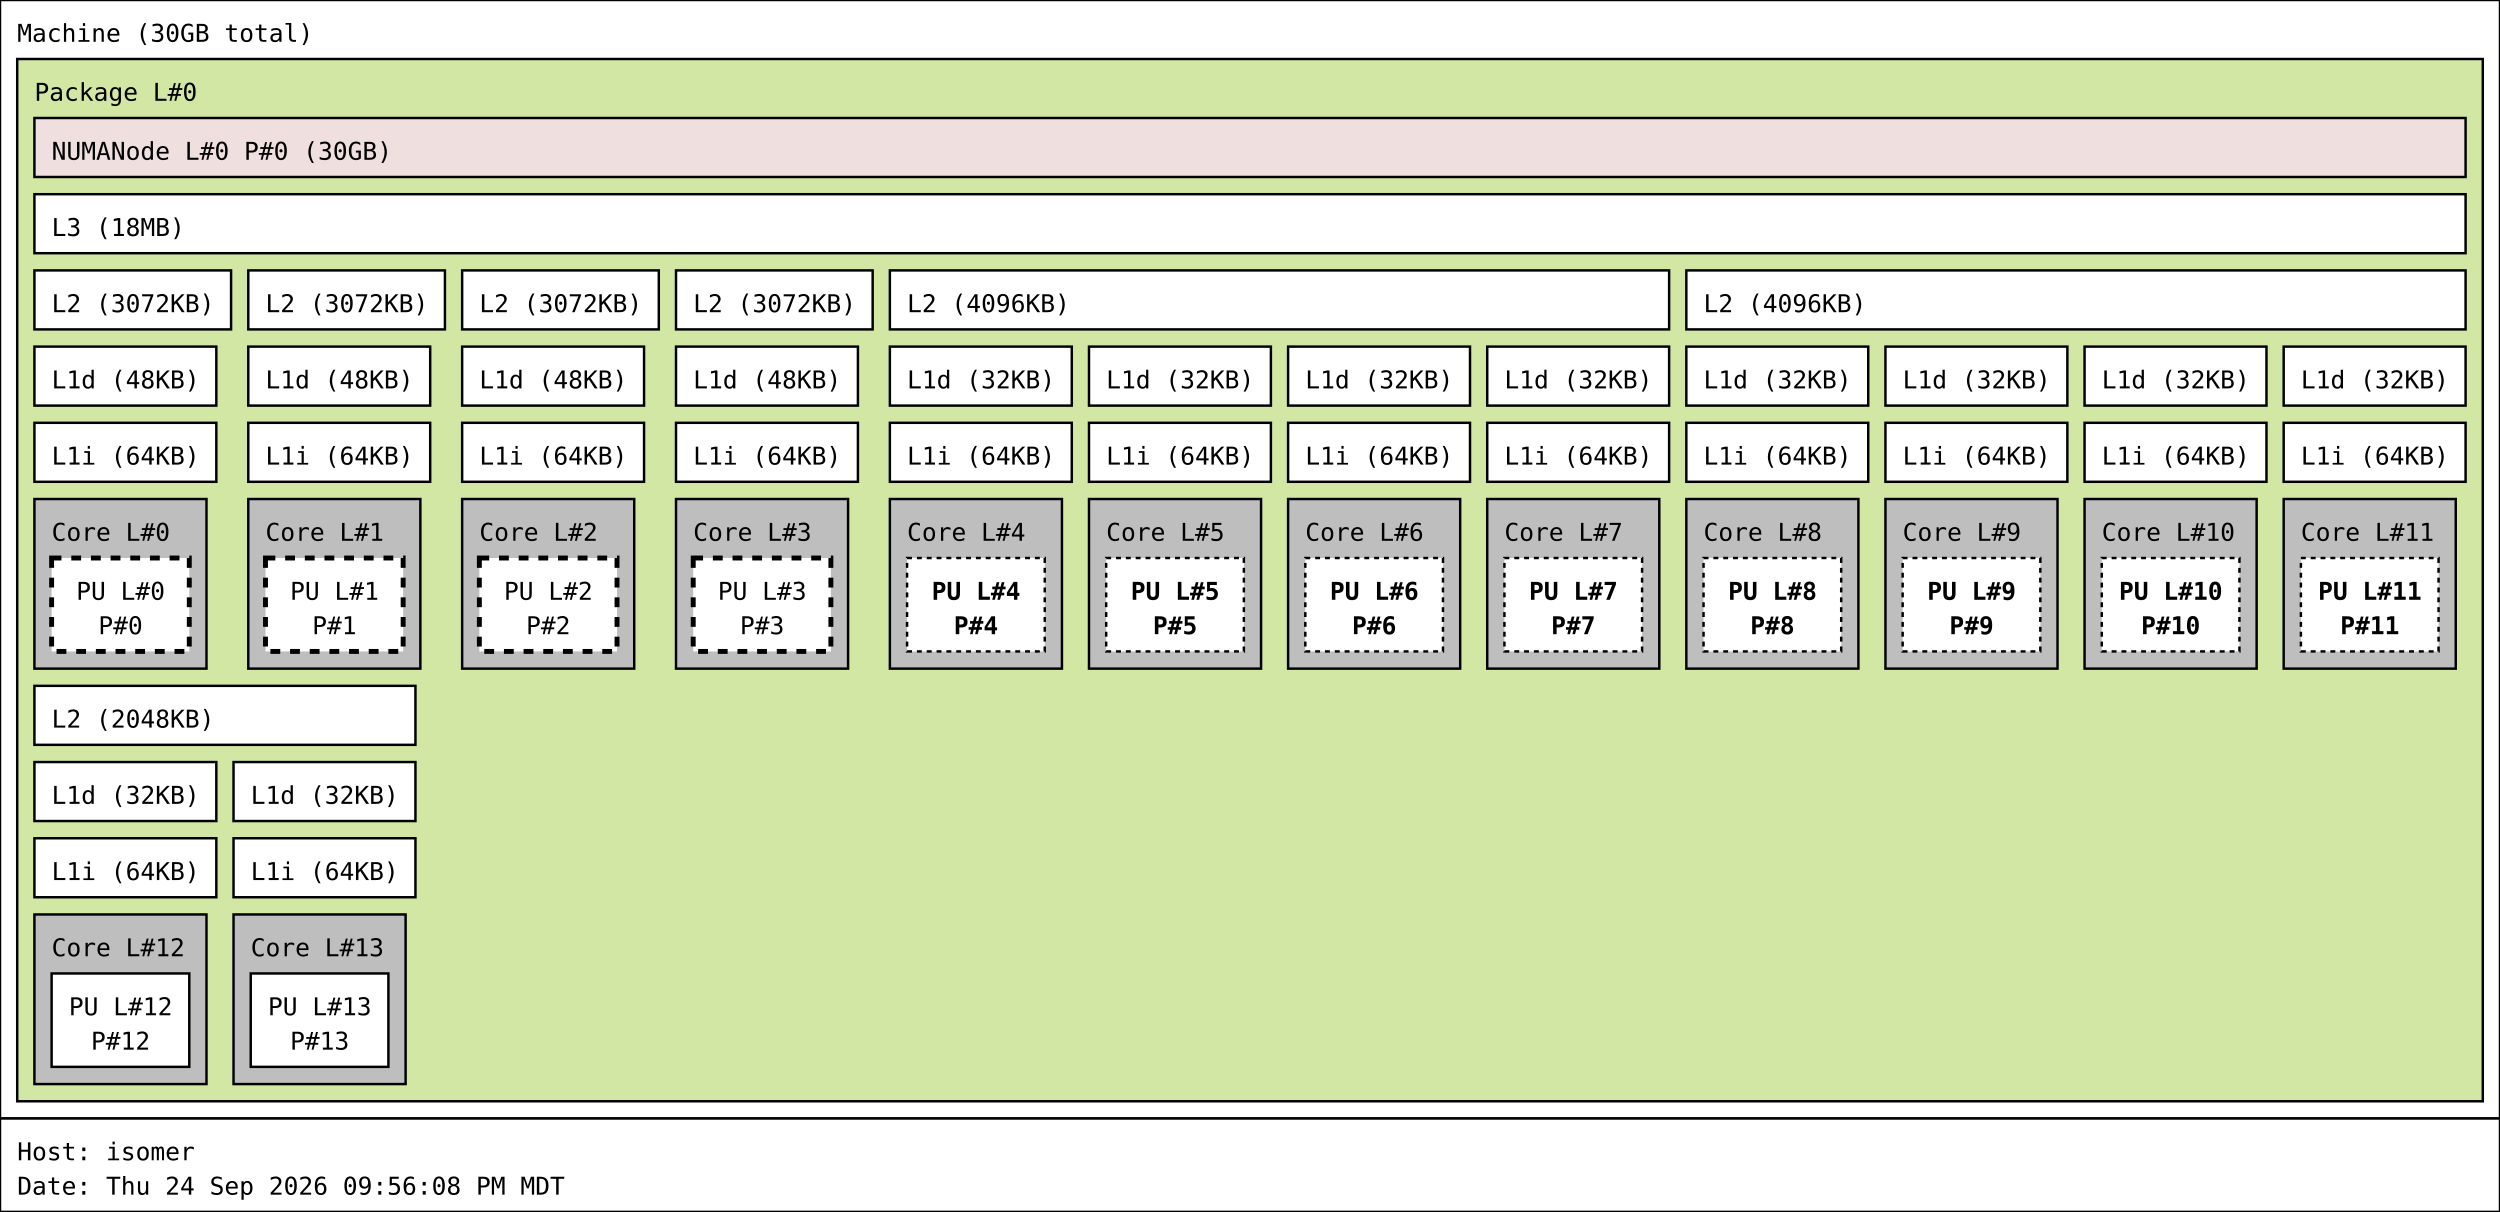
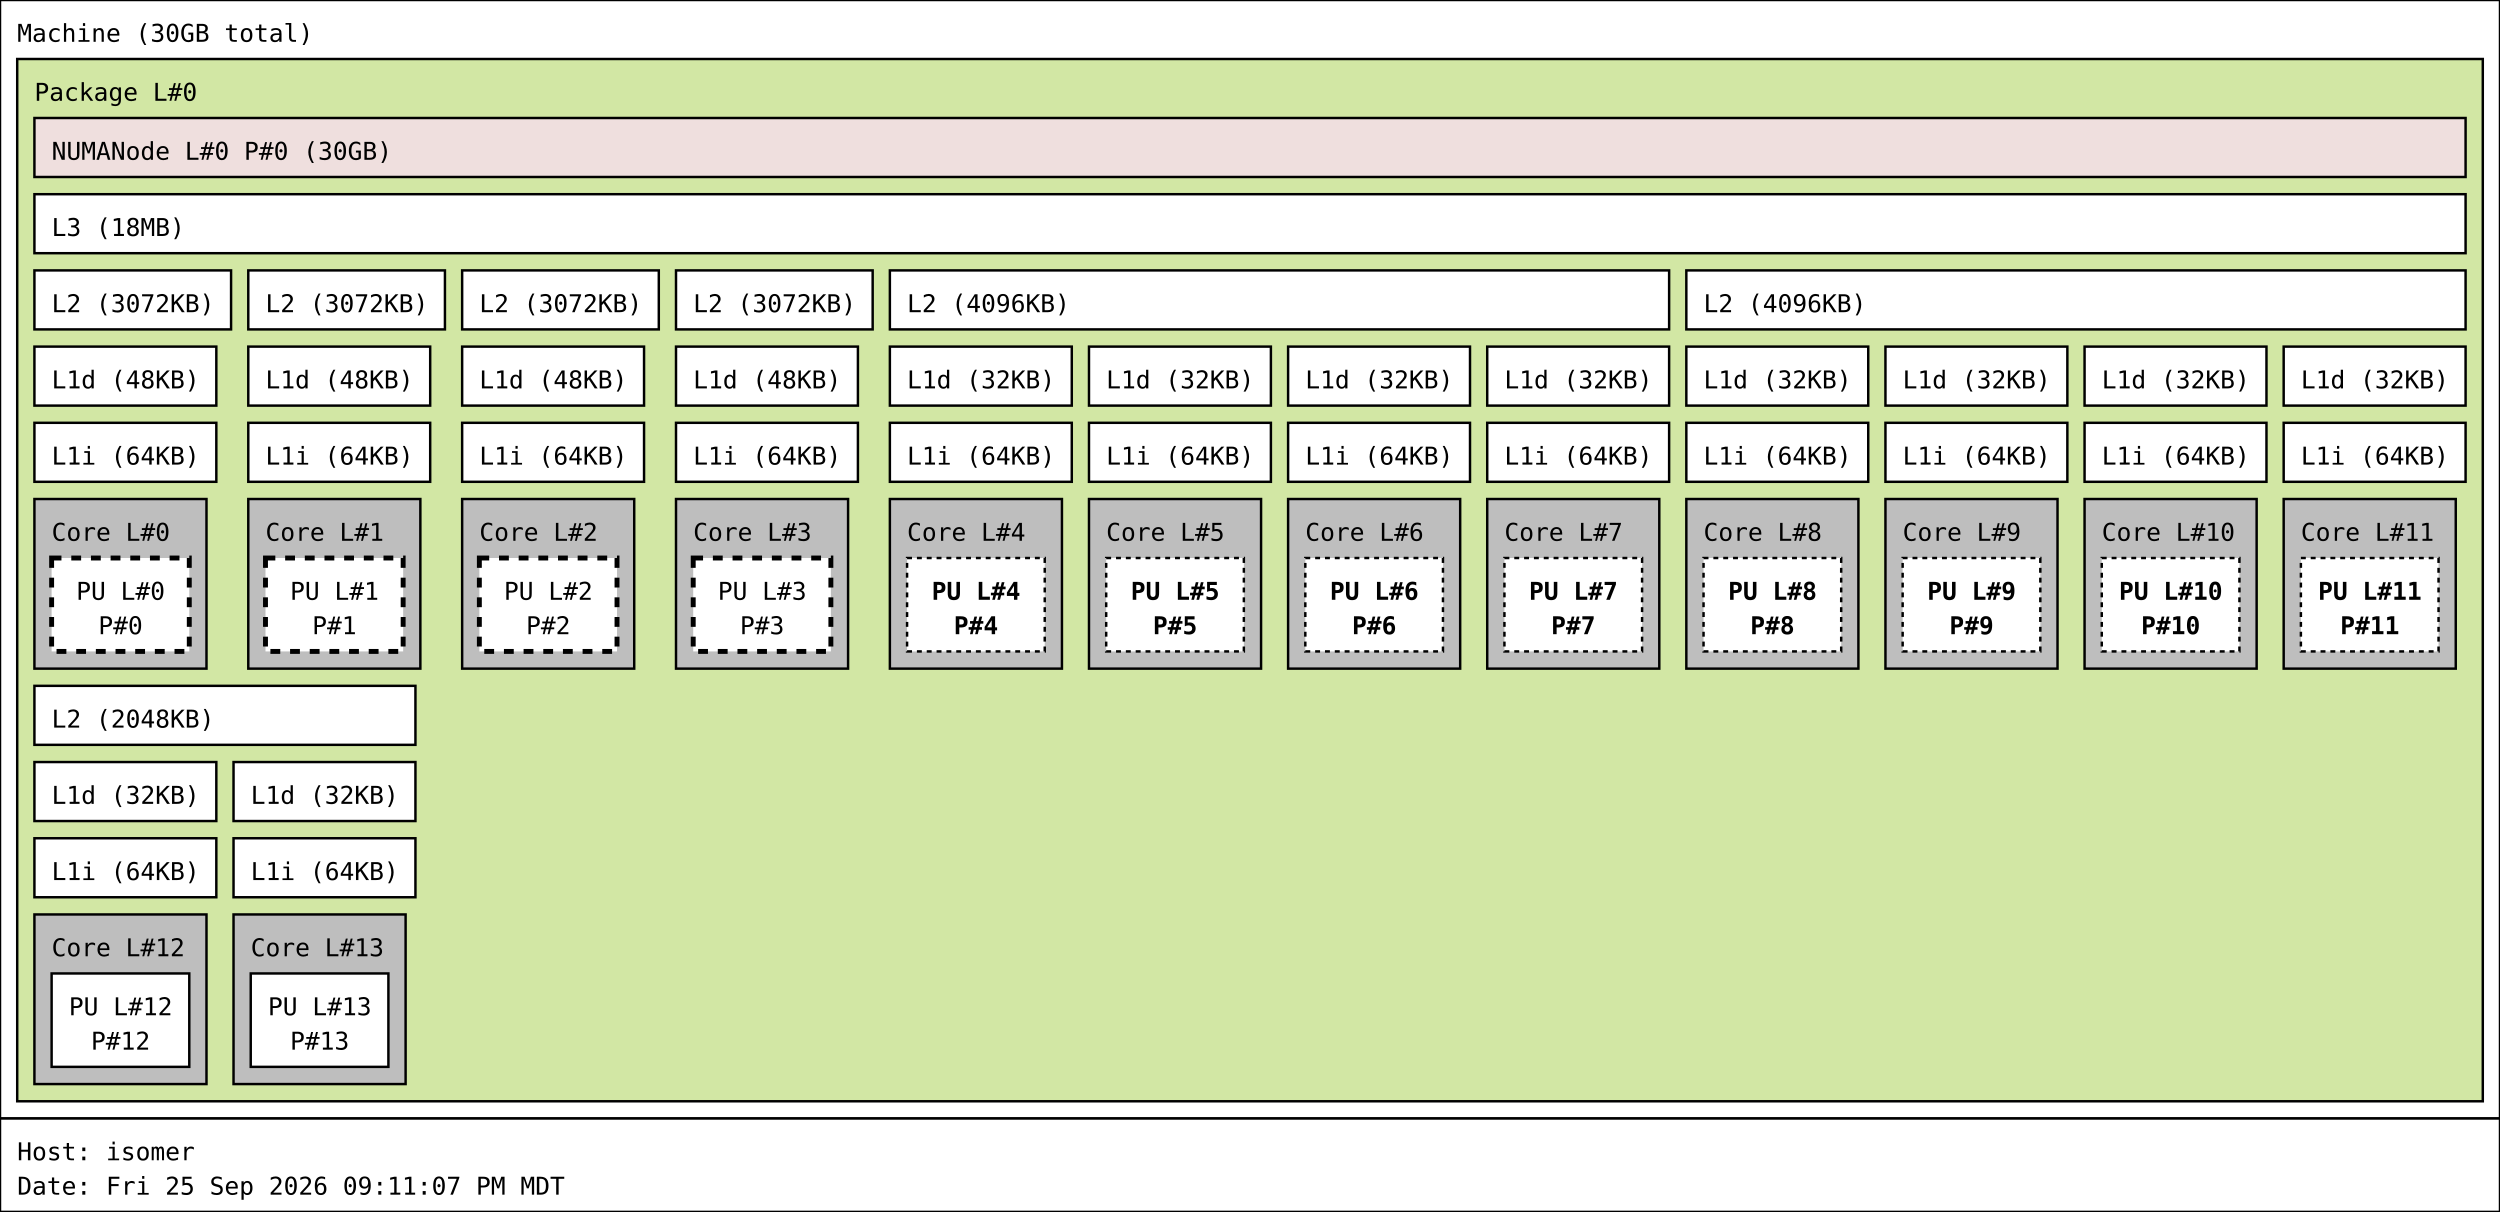
<svg xmlns="http://www.w3.org/2000/svg" width="1017px" height="493px" viewBox="0 0 1017px 493px" version="1.1">
  <rect id="Machine_0_rect" class="Machine" x="0" y="0" width="1017" height="455" fill="rgb(255,255,255)" stroke="rgb(0,0,0)" stroke-width="1" />
  <text id="Machine_0_text" class="Machine" font-family="Monospace" x="7" y="17" fill="rgb(0,0,0)" font-size="10px">Machine (30GB total)</text>
  <rect id="Package_0_rect" class="Package" x="7" y="24" width="1003" height="424" fill="rgb(210,231,164)" stroke="rgb(0,0,0)" stroke-width="1" />
  <text id="Package_0_text" class="Package" font-family="Monospace" x="14" y="41" fill="rgb(0,0,0)" font-size="10px">Package L#0</text>
  <rect id="L3_0_rect" class="L3" x="14" y="79" width="989" height="24" fill="rgb(255,255,255)" stroke="rgb(0,0,0)" stroke-width="1" />
  <text id="L3_0_text" class="L3" font-family="Monospace" x="21" y="96" fill="rgb(0,0,0)" font-size="10px">L3 (18MB)</text>
  <rect id="L2_0_rect" class="L2" x="14" y="110" width="80" height="24" fill="rgb(255,255,255)" stroke="rgb(0,0,0)" stroke-width="1" />
  <text id="L2_0_text" class="L2" font-family="Monospace" x="21" y="127" fill="rgb(0,0,0)" font-size="10px">L2 (3072KB)</text>
  <rect id="L1d_0_rect" class="L1d" x="14" y="141" width="74" height="24" fill="rgb(255,255,255)" stroke="rgb(0,0,0)" stroke-width="1" />
  <text id="L1d_0_text" class="L1d" font-family="Monospace" x="21" y="158" fill="rgb(0,0,0)" font-size="10px">L1d (48KB)</text>
  <rect id="L1i_0_rect" class="L1i" x="14" y="172" width="74" height="24" fill="rgb(255,255,255)" stroke="rgb(0,0,0)" stroke-width="1" />
  <text id="L1i_0_text" class="L1i" font-family="Monospace" x="21" y="189" fill="rgb(0,0,0)" font-size="10px">L1i (64KB)</text>
  <rect id="Core_0_rect" class="Core" x="14" y="203" width="70" height="69" fill="rgb(190,190,190)" stroke="rgb(0,0,0)" stroke-width="1" />
  <text id="Core_0_text" class="Core" font-family="Monospace" x="21" y="220" fill="rgb(0,0,0)" font-size="10px">Core L#0</text>
  <rect id="PU_0_rect" class="PU" x="21" y="227" width="56" height="38" fill="rgb(255,255,255)" stroke="rgb(0,0,0)" stroke-width="2" stroke-dasharray="4" />
  <text id="PU_0_text" class="PU" font-family="Monospace" x="31" y="244" fill="rgb(0,0,0)" font-size="10px">PU L#0</text>
  <text id="PU_0_text_1" class="PU" font-family="Monospace" x="40" y="258" fill="rgb(0,0,0)" font-size="10px">P#0</text>
  <rect id="L2_1_rect" class="L2" x="101" y="110" width="80" height="24" fill="rgb(255,255,255)" stroke="rgb(0,0,0)" stroke-width="1" />
  <text id="L2_1_text" class="L2" font-family="Monospace" x="108" y="127" fill="rgb(0,0,0)" font-size="10px">L2 (3072KB)</text>
  <rect id="L1d_1_rect" class="L1d" x="101" y="141" width="74" height="24" fill="rgb(255,255,255)" stroke="rgb(0,0,0)" stroke-width="1" />
  <text id="L1d_1_text" class="L1d" font-family="Monospace" x="108" y="158" fill="rgb(0,0,0)" font-size="10px">L1d (48KB)</text>
  <rect id="L1i_1_rect" class="L1i" x="101" y="172" width="74" height="24" fill="rgb(255,255,255)" stroke="rgb(0,0,0)" stroke-width="1" />
  <text id="L1i_1_text" class="L1i" font-family="Monospace" x="108" y="189" fill="rgb(0,0,0)" font-size="10px">L1i (64KB)</text>
  <rect id="Core_1_rect" class="Core" x="101" y="203" width="70" height="69" fill="rgb(190,190,190)" stroke="rgb(0,0,0)" stroke-width="1" />
  <text id="Core_1_text" class="Core" font-family="Monospace" x="108" y="220" fill="rgb(0,0,0)" font-size="10px">Core L#1</text>
  <rect id="PU_1_rect" class="PU" x="108" y="227" width="56" height="38" fill="rgb(255,255,255)" stroke="rgb(0,0,0)" stroke-width="2" stroke-dasharray="4" />
  <text id="PU_1_text" class="PU" font-family="Monospace" x="118" y="244" fill="rgb(0,0,0)" font-size="10px">PU L#1</text>
  <text id="PU_1_text_1" class="PU" font-family="Monospace" x="127" y="258" fill="rgb(0,0,0)" font-size="10px">P#1</text>
  <rect id="L2_2_rect" class="L2" x="188" y="110" width="80" height="24" fill="rgb(255,255,255)" stroke="rgb(0,0,0)" stroke-width="1" />
  <text id="L2_2_text" class="L2" font-family="Monospace" x="195" y="127" fill="rgb(0,0,0)" font-size="10px">L2 (3072KB)</text>
  <rect id="L1d_2_rect" class="L1d" x="188" y="141" width="74" height="24" fill="rgb(255,255,255)" stroke="rgb(0,0,0)" stroke-width="1" />
  <text id="L1d_2_text" class="L1d" font-family="Monospace" x="195" y="158" fill="rgb(0,0,0)" font-size="10px">L1d (48KB)</text>
  <rect id="L1i_2_rect" class="L1i" x="188" y="172" width="74" height="24" fill="rgb(255,255,255)" stroke="rgb(0,0,0)" stroke-width="1" />
  <text id="L1i_2_text" class="L1i" font-family="Monospace" x="195" y="189" fill="rgb(0,0,0)" font-size="10px">L1i (64KB)</text>
  <rect id="Core_2_rect" class="Core" x="188" y="203" width="70" height="69" fill="rgb(190,190,190)" stroke="rgb(0,0,0)" stroke-width="1" />
  <text id="Core_2_text" class="Core" font-family="Monospace" x="195" y="220" fill="rgb(0,0,0)" font-size="10px">Core L#2</text>
  <rect id="PU_2_rect" class="PU" x="195" y="227" width="56" height="38" fill="rgb(255,255,255)" stroke="rgb(0,0,0)" stroke-width="2" stroke-dasharray="4" />
  <text id="PU_2_text" class="PU" font-family="Monospace" x="205" y="244" fill="rgb(0,0,0)" font-size="10px">PU L#2</text>
  <text id="PU_2_text_1" class="PU" font-family="Monospace" x="214" y="258" fill="rgb(0,0,0)" font-size="10px">P#2</text>
  <rect id="L2_3_rect" class="L2" x="275" y="110" width="80" height="24" fill="rgb(255,255,255)" stroke="rgb(0,0,0)" stroke-width="1" />
  <text id="L2_3_text" class="L2" font-family="Monospace" x="282" y="127" fill="rgb(0,0,0)" font-size="10px">L2 (3072KB)</text>
  <rect id="L1d_3_rect" class="L1d" x="275" y="141" width="74" height="24" fill="rgb(255,255,255)" stroke="rgb(0,0,0)" stroke-width="1" />
  <text id="L1d_3_text" class="L1d" font-family="Monospace" x="282" y="158" fill="rgb(0,0,0)" font-size="10px">L1d (48KB)</text>
  <rect id="L1i_3_rect" class="L1i" x="275" y="172" width="74" height="24" fill="rgb(255,255,255)" stroke="rgb(0,0,0)" stroke-width="1" />
  <text id="L1i_3_text" class="L1i" font-family="Monospace" x="282" y="189" fill="rgb(0,0,0)" font-size="10px">L1i (64KB)</text>
  <rect id="Core_3_rect" class="Core" x="275" y="203" width="70" height="69" fill="rgb(190,190,190)" stroke="rgb(0,0,0)" stroke-width="1" />
  <text id="Core_3_text" class="Core" font-family="Monospace" x="282" y="220" fill="rgb(0,0,0)" font-size="10px">Core L#3</text>
  <rect id="PU_3_rect" class="PU" x="282" y="227" width="56" height="38" fill="rgb(255,255,255)" stroke="rgb(0,0,0)" stroke-width="2" stroke-dasharray="4" />
  <text id="PU_3_text" class="PU" font-family="Monospace" x="292" y="244" fill="rgb(0,0,0)" font-size="10px">PU L#3</text>
  <text id="PU_3_text_1" class="PU" font-family="Monospace" x="301" y="258" fill="rgb(0,0,0)" font-size="10px">P#3</text>
  <rect id="L2_4_rect" class="L2" x="362" y="110" width="317" height="24" fill="rgb(255,255,255)" stroke="rgb(0,0,0)" stroke-width="1" />
  <text id="L2_4_text" class="L2" font-family="Monospace" x="369" y="127" fill="rgb(0,0,0)" font-size="10px">L2 (4096KB)</text>
  <rect id="L1d_4_rect" class="L1d" x="362" y="141" width="74" height="24" fill="rgb(255,255,255)" stroke="rgb(0,0,0)" stroke-width="1" />
  <text id="L1d_4_text" class="L1d" font-family="Monospace" x="369" y="158" fill="rgb(0,0,0)" font-size="10px">L1d (32KB)</text>
  <rect id="L1i_4_rect" class="L1i" x="362" y="172" width="74" height="24" fill="rgb(255,255,255)" stroke="rgb(0,0,0)" stroke-width="1" />
  <text id="L1i_4_text" class="L1i" font-family="Monospace" x="369" y="189" fill="rgb(0,0,0)" font-size="10px">L1i (64KB)</text>
  <rect id="Core_4_rect" class="Core" x="362" y="203" width="70" height="69" fill="rgb(190,190,190)" stroke="rgb(0,0,0)" stroke-width="1" />
  <text id="Core_4_text" class="Core" font-family="Monospace" x="369" y="220" fill="rgb(0,0,0)" font-size="10px">Core L#4</text>
  <rect id="PU_4_rect" class="PU" x="369" y="227" width="56" height="38" fill="rgb(255,255,255)" stroke="rgb(0,0,0)" stroke-width="1" stroke-dasharray="2" />
  <text id="PU_4_text" class="PU" font-family="Monospace" font-weight="bold" x="379" y="244" fill="rgb(0,0,0)" font-size="10px">PU L#4</text>
  <text id="PU_4_text_1" class="PU" font-family="Monospace" font-weight="bold" x="388" y="258" fill="rgb(0,0,0)" font-size="10px">P#4</text>
  <rect id="L1d_5_rect" class="L1d" x="443" y="141" width="74" height="24" fill="rgb(255,255,255)" stroke="rgb(0,0,0)" stroke-width="1" />
  <text id="L1d_5_text" class="L1d" font-family="Monospace" x="450" y="158" fill="rgb(0,0,0)" font-size="10px">L1d (32KB)</text>
  <rect id="L1i_5_rect" class="L1i" x="443" y="172" width="74" height="24" fill="rgb(255,255,255)" stroke="rgb(0,0,0)" stroke-width="1" />
  <text id="L1i_5_text" class="L1i" font-family="Monospace" x="450" y="189" fill="rgb(0,0,0)" font-size="10px">L1i (64KB)</text>
  <rect id="Core_5_rect" class="Core" x="443" y="203" width="70" height="69" fill="rgb(190,190,190)" stroke="rgb(0,0,0)" stroke-width="1" />
  <text id="Core_5_text" class="Core" font-family="Monospace" x="450" y="220" fill="rgb(0,0,0)" font-size="10px">Core L#5</text>
  <rect id="PU_5_rect" class="PU" x="450" y="227" width="56" height="38" fill="rgb(255,255,255)" stroke="rgb(0,0,0)" stroke-width="1" stroke-dasharray="2" />
  <text id="PU_5_text" class="PU" font-family="Monospace" font-weight="bold" x="460" y="244" fill="rgb(0,0,0)" font-size="10px">PU L#5</text>
  <text id="PU_5_text_1" class="PU" font-family="Monospace" font-weight="bold" x="469" y="258" fill="rgb(0,0,0)" font-size="10px">P#5</text>
  <rect id="L1d_6_rect" class="L1d" x="524" y="141" width="74" height="24" fill="rgb(255,255,255)" stroke="rgb(0,0,0)" stroke-width="1" />
  <text id="L1d_6_text" class="L1d" font-family="Monospace" x="531" y="158" fill="rgb(0,0,0)" font-size="10px">L1d (32KB)</text>
  <rect id="L1i_6_rect" class="L1i" x="524" y="172" width="74" height="24" fill="rgb(255,255,255)" stroke="rgb(0,0,0)" stroke-width="1" />
  <text id="L1i_6_text" class="L1i" font-family="Monospace" x="531" y="189" fill="rgb(0,0,0)" font-size="10px">L1i (64KB)</text>
  <rect id="Core_6_rect" class="Core" x="524" y="203" width="70" height="69" fill="rgb(190,190,190)" stroke="rgb(0,0,0)" stroke-width="1" />
  <text id="Core_6_text" class="Core" font-family="Monospace" x="531" y="220" fill="rgb(0,0,0)" font-size="10px">Core L#6</text>
  <rect id="PU_6_rect" class="PU" x="531" y="227" width="56" height="38" fill="rgb(255,255,255)" stroke="rgb(0,0,0)" stroke-width="1" stroke-dasharray="2" />
  <text id="PU_6_text" class="PU" font-family="Monospace" font-weight="bold" x="541" y="244" fill="rgb(0,0,0)" font-size="10px">PU L#6</text>
  <text id="PU_6_text_1" class="PU" font-family="Monospace" font-weight="bold" x="550" y="258" fill="rgb(0,0,0)" font-size="10px">P#6</text>
  <rect id="L1d_7_rect" class="L1d" x="605" y="141" width="74" height="24" fill="rgb(255,255,255)" stroke="rgb(0,0,0)" stroke-width="1" />
  <text id="L1d_7_text" class="L1d" font-family="Monospace" x="612" y="158" fill="rgb(0,0,0)" font-size="10px">L1d (32KB)</text>
  <rect id="L1i_7_rect" class="L1i" x="605" y="172" width="74" height="24" fill="rgb(255,255,255)" stroke="rgb(0,0,0)" stroke-width="1" />
  <text id="L1i_7_text" class="L1i" font-family="Monospace" x="612" y="189" fill="rgb(0,0,0)" font-size="10px">L1i (64KB)</text>
  <rect id="Core_7_rect" class="Core" x="605" y="203" width="70" height="69" fill="rgb(190,190,190)" stroke="rgb(0,0,0)" stroke-width="1" />
  <text id="Core_7_text" class="Core" font-family="Monospace" x="612" y="220" fill="rgb(0,0,0)" font-size="10px">Core L#7</text>
  <rect id="PU_7_rect" class="PU" x="612" y="227" width="56" height="38" fill="rgb(255,255,255)" stroke="rgb(0,0,0)" stroke-width="1" stroke-dasharray="2" />
  <text id="PU_7_text" class="PU" font-family="Monospace" font-weight="bold" x="622" y="244" fill="rgb(0,0,0)" font-size="10px">PU L#7</text>
  <text id="PU_7_text_1" class="PU" font-family="Monospace" font-weight="bold" x="631" y="258" fill="rgb(0,0,0)" font-size="10px">P#7</text>
  <rect id="L2_5_rect" class="L2" x="686" y="110" width="317" height="24" fill="rgb(255,255,255)" stroke="rgb(0,0,0)" stroke-width="1" />
  <text id="L2_5_text" class="L2" font-family="Monospace" x="693" y="127" fill="rgb(0,0,0)" font-size="10px">L2 (4096KB)</text>
  <rect id="L1d_8_rect" class="L1d" x="686" y="141" width="74" height="24" fill="rgb(255,255,255)" stroke="rgb(0,0,0)" stroke-width="1" />
  <text id="L1d_8_text" class="L1d" font-family="Monospace" x="693" y="158" fill="rgb(0,0,0)" font-size="10px">L1d (32KB)</text>
  <rect id="L1i_8_rect" class="L1i" x="686" y="172" width="74" height="24" fill="rgb(255,255,255)" stroke="rgb(0,0,0)" stroke-width="1" />
  <text id="L1i_8_text" class="L1i" font-family="Monospace" x="693" y="189" fill="rgb(0,0,0)" font-size="10px">L1i (64KB)</text>
  <rect id="Core_8_rect" class="Core" x="686" y="203" width="70" height="69" fill="rgb(190,190,190)" stroke="rgb(0,0,0)" stroke-width="1" />
  <text id="Core_8_text" class="Core" font-family="Monospace" x="693" y="220" fill="rgb(0,0,0)" font-size="10px">Core L#8</text>
  <rect id="PU_8_rect" class="PU" x="693" y="227" width="56" height="38" fill="rgb(255,255,255)" stroke="rgb(0,0,0)" stroke-width="1" stroke-dasharray="2" />
  <text id="PU_8_text" class="PU" font-family="Monospace" font-weight="bold" x="703" y="244" fill="rgb(0,0,0)" font-size="10px">PU L#8</text>
  <text id="PU_8_text_1" class="PU" font-family="Monospace" font-weight="bold" x="712" y="258" fill="rgb(0,0,0)" font-size="10px">P#8</text>
  <rect id="L1d_9_rect" class="L1d" x="767" y="141" width="74" height="24" fill="rgb(255,255,255)" stroke="rgb(0,0,0)" stroke-width="1" />
  <text id="L1d_9_text" class="L1d" font-family="Monospace" x="774" y="158" fill="rgb(0,0,0)" font-size="10px">L1d (32KB)</text>
  <rect id="L1i_9_rect" class="L1i" x="767" y="172" width="74" height="24" fill="rgb(255,255,255)" stroke="rgb(0,0,0)" stroke-width="1" />
  <text id="L1i_9_text" class="L1i" font-family="Monospace" x="774" y="189" fill="rgb(0,0,0)" font-size="10px">L1i (64KB)</text>
  <rect id="Core_9_rect" class="Core" x="767" y="203" width="70" height="69" fill="rgb(190,190,190)" stroke="rgb(0,0,0)" stroke-width="1" />
  <text id="Core_9_text" class="Core" font-family="Monospace" x="774" y="220" fill="rgb(0,0,0)" font-size="10px">Core L#9</text>
  <rect id="PU_9_rect" class="PU" x="774" y="227" width="56" height="38" fill="rgb(255,255,255)" stroke="rgb(0,0,0)" stroke-width="1" stroke-dasharray="2" />
  <text id="PU_9_text" class="PU" font-family="Monospace" font-weight="bold" x="784" y="244" fill="rgb(0,0,0)" font-size="10px">PU L#9</text>
  <text id="PU_9_text_1" class="PU" font-family="Monospace" font-weight="bold" x="793" y="258" fill="rgb(0,0,0)" font-size="10px">P#9</text>
  <rect id="L1d_10_rect" class="L1d" x="848" y="141" width="74" height="24" fill="rgb(255,255,255)" stroke="rgb(0,0,0)" stroke-width="1" />
  <text id="L1d_10_text" class="L1d" font-family="Monospace" x="855" y="158" fill="rgb(0,0,0)" font-size="10px">L1d (32KB)</text>
  <rect id="L1i_10_rect" class="L1i" x="848" y="172" width="74" height="24" fill="rgb(255,255,255)" stroke="rgb(0,0,0)" stroke-width="1" />
  <text id="L1i_10_text" class="L1i" font-family="Monospace" x="855" y="189" fill="rgb(0,0,0)" font-size="10px">L1i (64KB)</text>
  <rect id="Core_10_rect" class="Core" x="848" y="203" width="70" height="69" fill="rgb(190,190,190)" stroke="rgb(0,0,0)" stroke-width="1" />
  <text id="Core_10_text" class="Core" font-family="Monospace" x="855" y="220" fill="rgb(0,0,0)" font-size="10px">Core L#10</text>
  <rect id="PU_10_rect" class="PU" x="855" y="227" width="56" height="38" fill="rgb(255,255,255)" stroke="rgb(0,0,0)" stroke-width="1" stroke-dasharray="2" />
  <text id="PU_10_text" class="PU" font-family="Monospace" font-weight="bold" x="862" y="244" fill="rgb(0,0,0)" font-size="10px">PU L#10</text>
  <text id="PU_10_text_1" class="PU" font-family="Monospace" font-weight="bold" x="871" y="258" fill="rgb(0,0,0)" font-size="10px">P#10</text>
  <rect id="L1d_11_rect" class="L1d" x="929" y="141" width="74" height="24" fill="rgb(255,255,255)" stroke="rgb(0,0,0)" stroke-width="1" />
  <text id="L1d_11_text" class="L1d" font-family="Monospace" x="936" y="158" fill="rgb(0,0,0)" font-size="10px">L1d (32KB)</text>
  <rect id="L1i_11_rect" class="L1i" x="929" y="172" width="74" height="24" fill="rgb(255,255,255)" stroke="rgb(0,0,0)" stroke-width="1" />
  <text id="L1i_11_text" class="L1i" font-family="Monospace" x="936" y="189" fill="rgb(0,0,0)" font-size="10px">L1i (64KB)</text>
  <rect id="Core_11_rect" class="Core" x="929" y="203" width="70" height="69" fill="rgb(190,190,190)" stroke="rgb(0,0,0)" stroke-width="1" />
  <text id="Core_11_text" class="Core" font-family="Monospace" x="936" y="220" fill="rgb(0,0,0)" font-size="10px">Core L#11</text>
  <rect id="PU_11_rect" class="PU" x="936" y="227" width="56" height="38" fill="rgb(255,255,255)" stroke="rgb(0,0,0)" stroke-width="1" stroke-dasharray="2" />
  <text id="PU_11_text" class="PU" font-family="Monospace" font-weight="bold" x="943" y="244" fill="rgb(0,0,0)" font-size="10px">PU L#11</text>
  <text id="PU_11_text_1" class="PU" font-family="Monospace" font-weight="bold" x="952" y="258" fill="rgb(0,0,0)" font-size="10px">P#11</text>
  <rect id="L2_6_rect" class="L2" x="14" y="279" width="155" height="24" fill="rgb(255,255,255)" stroke="rgb(0,0,0)" stroke-width="1" />
  <text id="L2_6_text" class="L2" font-family="Monospace" x="21" y="296" fill="rgb(0,0,0)" font-size="10px">L2 (2048KB)</text>
  <rect id="L1d_12_rect" class="L1d" x="14" y="310" width="74" height="24" fill="rgb(255,255,255)" stroke="rgb(0,0,0)" stroke-width="1" />
  <text id="L1d_12_text" class="L1d" font-family="Monospace" x="21" y="327" fill="rgb(0,0,0)" font-size="10px">L1d (32KB)</text>
  <rect id="L1i_12_rect" class="L1i" x="14" y="341" width="74" height="24" fill="rgb(255,255,255)" stroke="rgb(0,0,0)" stroke-width="1" />
  <text id="L1i_12_text" class="L1i" font-family="Monospace" x="21" y="358" fill="rgb(0,0,0)" font-size="10px">L1i (64KB)</text>
  <rect id="Core_12_rect" class="Core" x="14" y="372" width="70" height="69" fill="rgb(190,190,190)" stroke="rgb(0,0,0)" stroke-width="1" />
  <text id="Core_12_text" class="Core" font-family="Monospace" x="21" y="389" fill="rgb(0,0,0)" font-size="10px">Core L#12</text>
  <rect id="PU_12_rect" class="PU" x="21" y="396" width="56" height="38" fill="rgb(255,255,255)" stroke="rgb(0,0,0)" stroke-width="1" />
  <text id="PU_12_text" class="PU" font-family="Monospace" x="28" y="413" fill="rgb(0,0,0)" font-size="10px">PU L#12</text>
  <text id="PU_12_text_1" class="PU" font-family="Monospace" x="37" y="427" fill="rgb(0,0,0)" font-size="10px">P#12</text>
  <rect id="L1d_13_rect" class="L1d" x="95" y="310" width="74" height="24" fill="rgb(255,255,255)" stroke="rgb(0,0,0)" stroke-width="1" />
  <text id="L1d_13_text" class="L1d" font-family="Monospace" x="102" y="327" fill="rgb(0,0,0)" font-size="10px">L1d (32KB)</text>
  <rect id="L1i_13_rect" class="L1i" x="95" y="341" width="74" height="24" fill="rgb(255,255,255)" stroke="rgb(0,0,0)" stroke-width="1" />
  <text id="L1i_13_text" class="L1i" font-family="Monospace" x="102" y="358" fill="rgb(0,0,0)" font-size="10px">L1i (64KB)</text>
  <rect id="Core_13_rect" class="Core" x="95" y="372" width="70" height="69" fill="rgb(190,190,190)" stroke="rgb(0,0,0)" stroke-width="1" />
  <text id="Core_13_text" class="Core" font-family="Monospace" x="102" y="389" fill="rgb(0,0,0)" font-size="10px">Core L#13</text>
  <rect id="PU_13_rect" class="PU" x="102" y="396" width="56" height="38" fill="rgb(255,255,255)" stroke="rgb(0,0,0)" stroke-width="1" />
  <text id="PU_13_text" class="PU" font-family="Monospace" x="109" y="413" fill="rgb(0,0,0)" font-size="10px">PU L#13</text>
  <text id="PU_13_text_1" class="PU" font-family="Monospace" x="118" y="427" fill="rgb(0,0,0)" font-size="10px">P#13</text>
  <rect id="NUMANode_0_rect" class="NUMANode" x="14" y="48" width="989" height="24" fill="rgb(239,223,222)" stroke="rgb(0,0,0)" stroke-width="1" />
  <text id="NUMANode_0_text" class="NUMANode" font-family="Monospace" x="21" y="65" fill="rgb(0,0,0)" font-size="10px">NUMANode L#0 P#0 (30GB)</text>
  <rect id="anon_rect" x="0" y="455" width="1017" height="38" fill="rgb(255,255,255)" stroke="rgb(0,0,0)" stroke-width="1" />
  <text id="anon_text" font-family="Monospace" x="7" y="472" fill="rgb(0,0,0)" font-size="10px">Host: isomer</text>
-   <text id="anon_text_1" font-family="Monospace" x="7" y="486" fill="rgb(0,0,0)" font-size="10px">Date: Thu 24 Sep 2026 09:56:08 PM MDT</text>
+   <text id="anon_text_1" font-family="Monospace" x="7" y="486" fill="rgb(0,0,0)" font-size="10px">Date: Fri 25 Sep 2026 09:11:07 PM MDT</text>
</svg>
